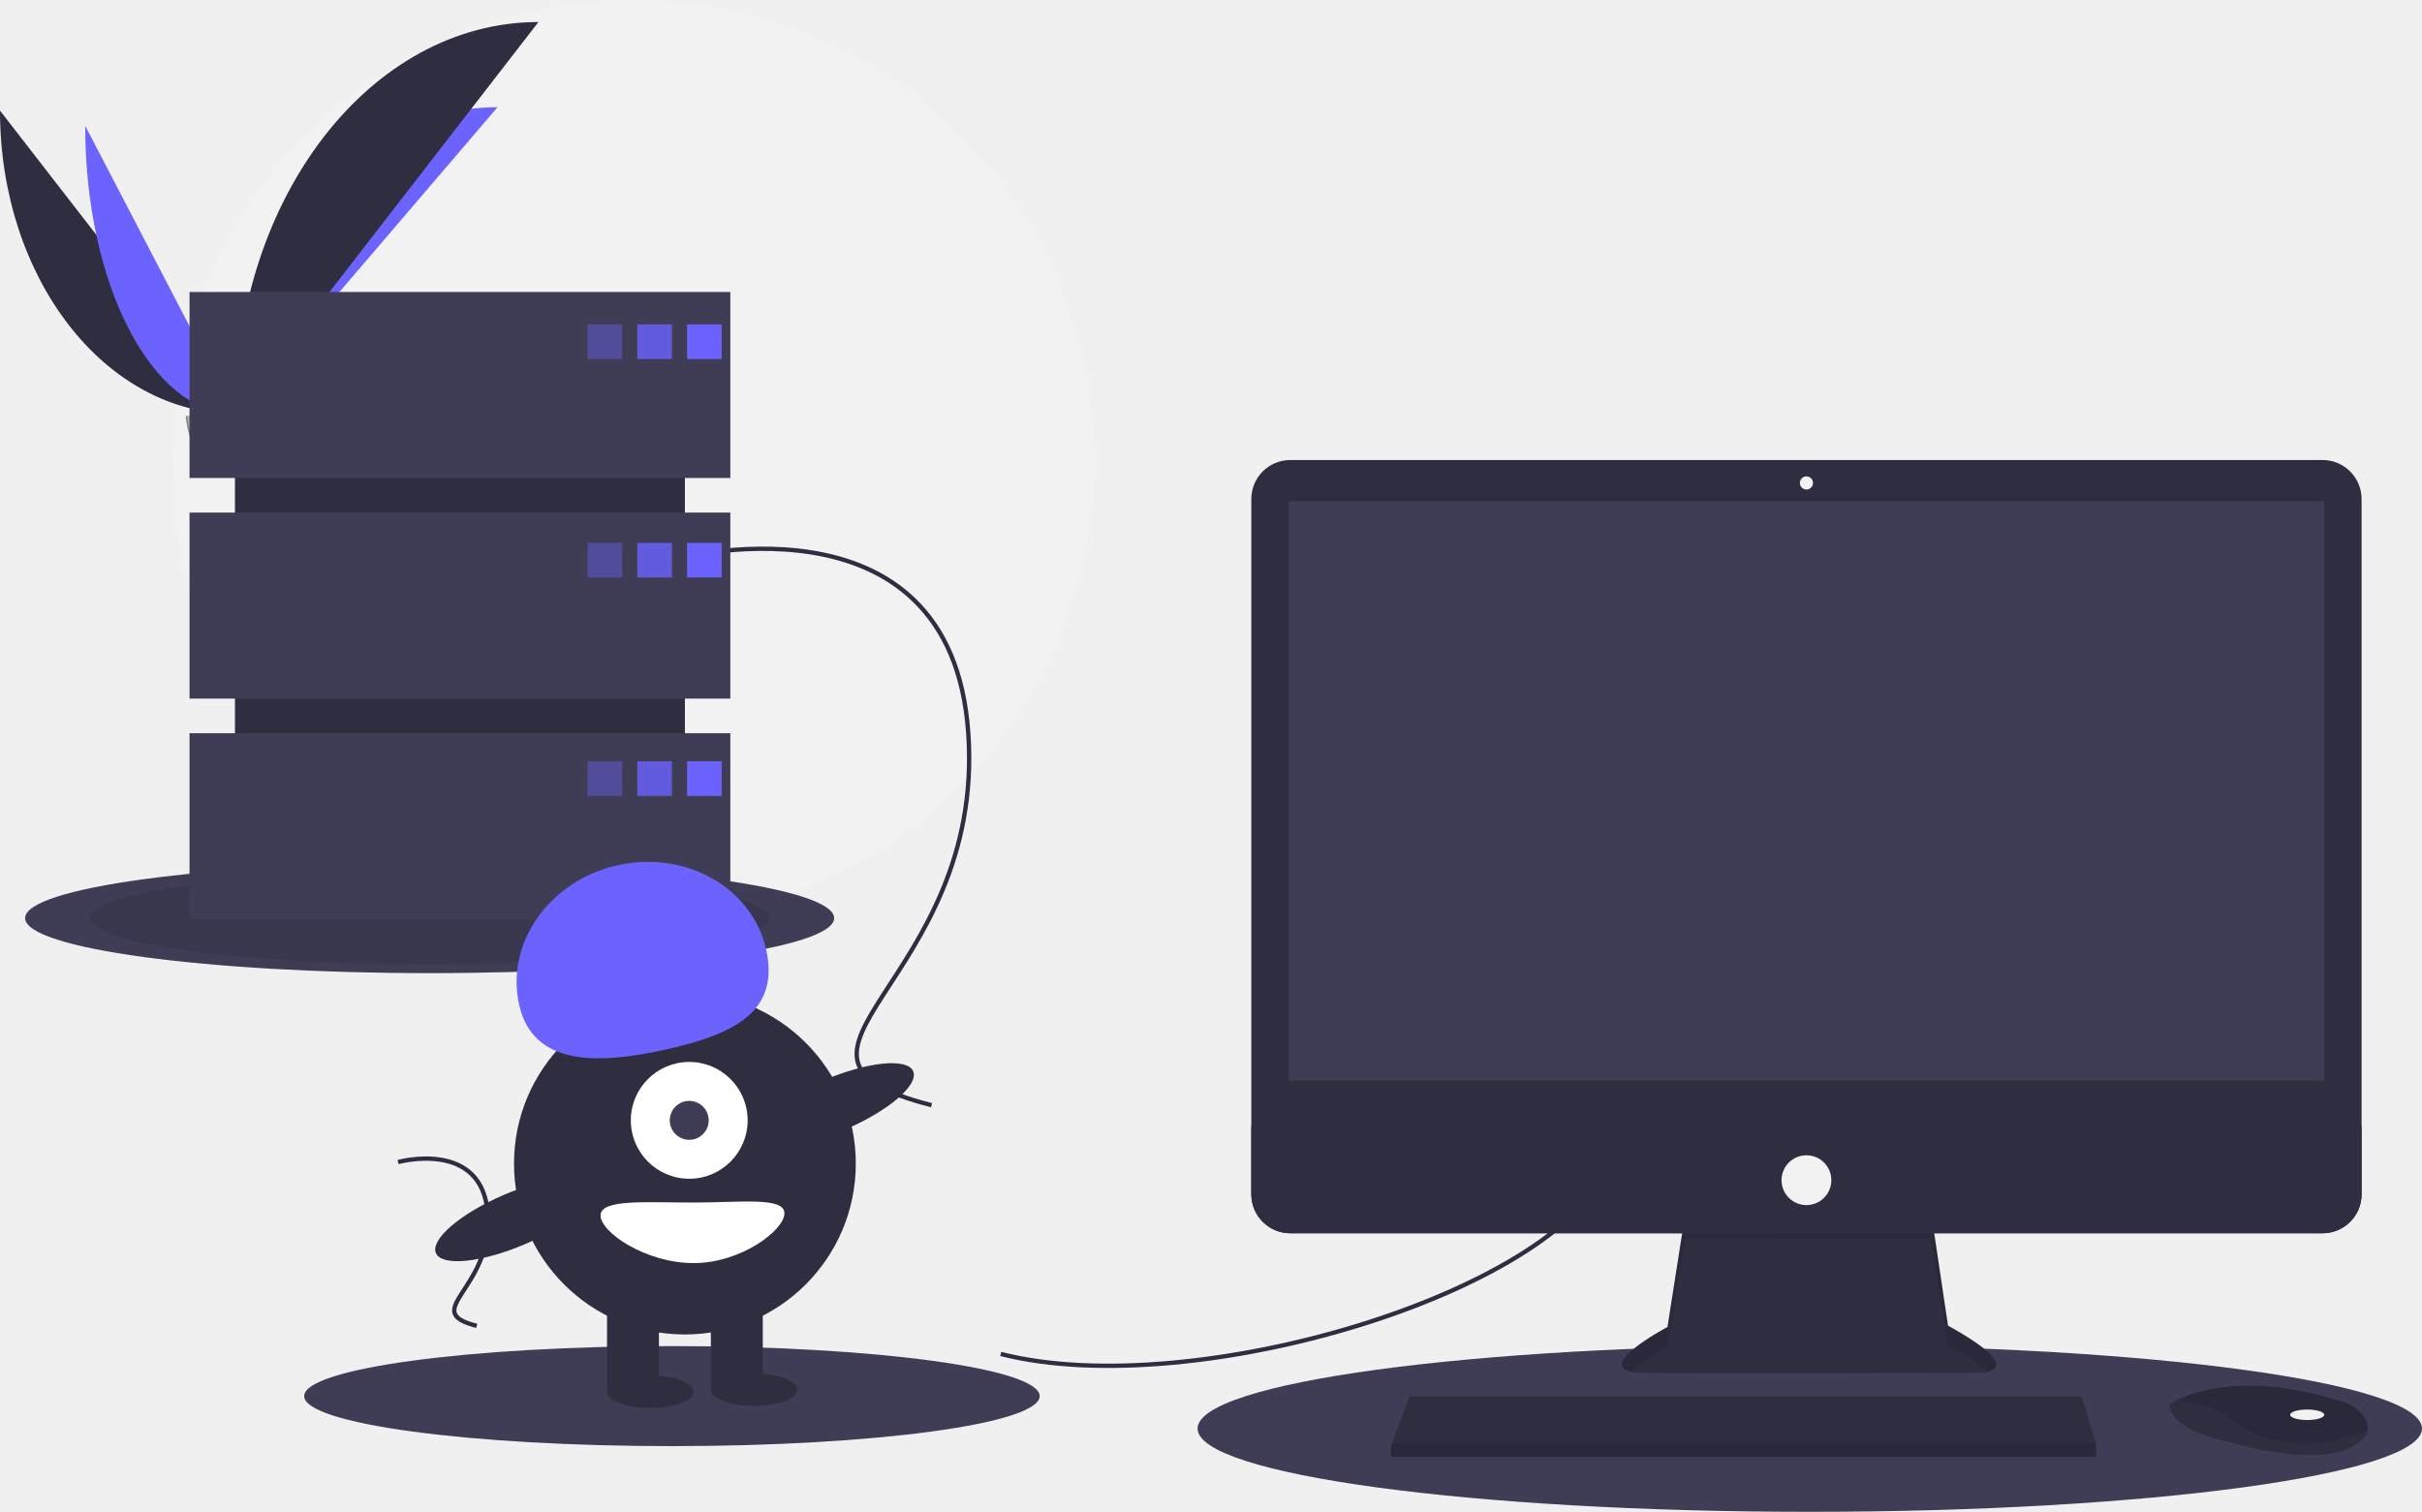
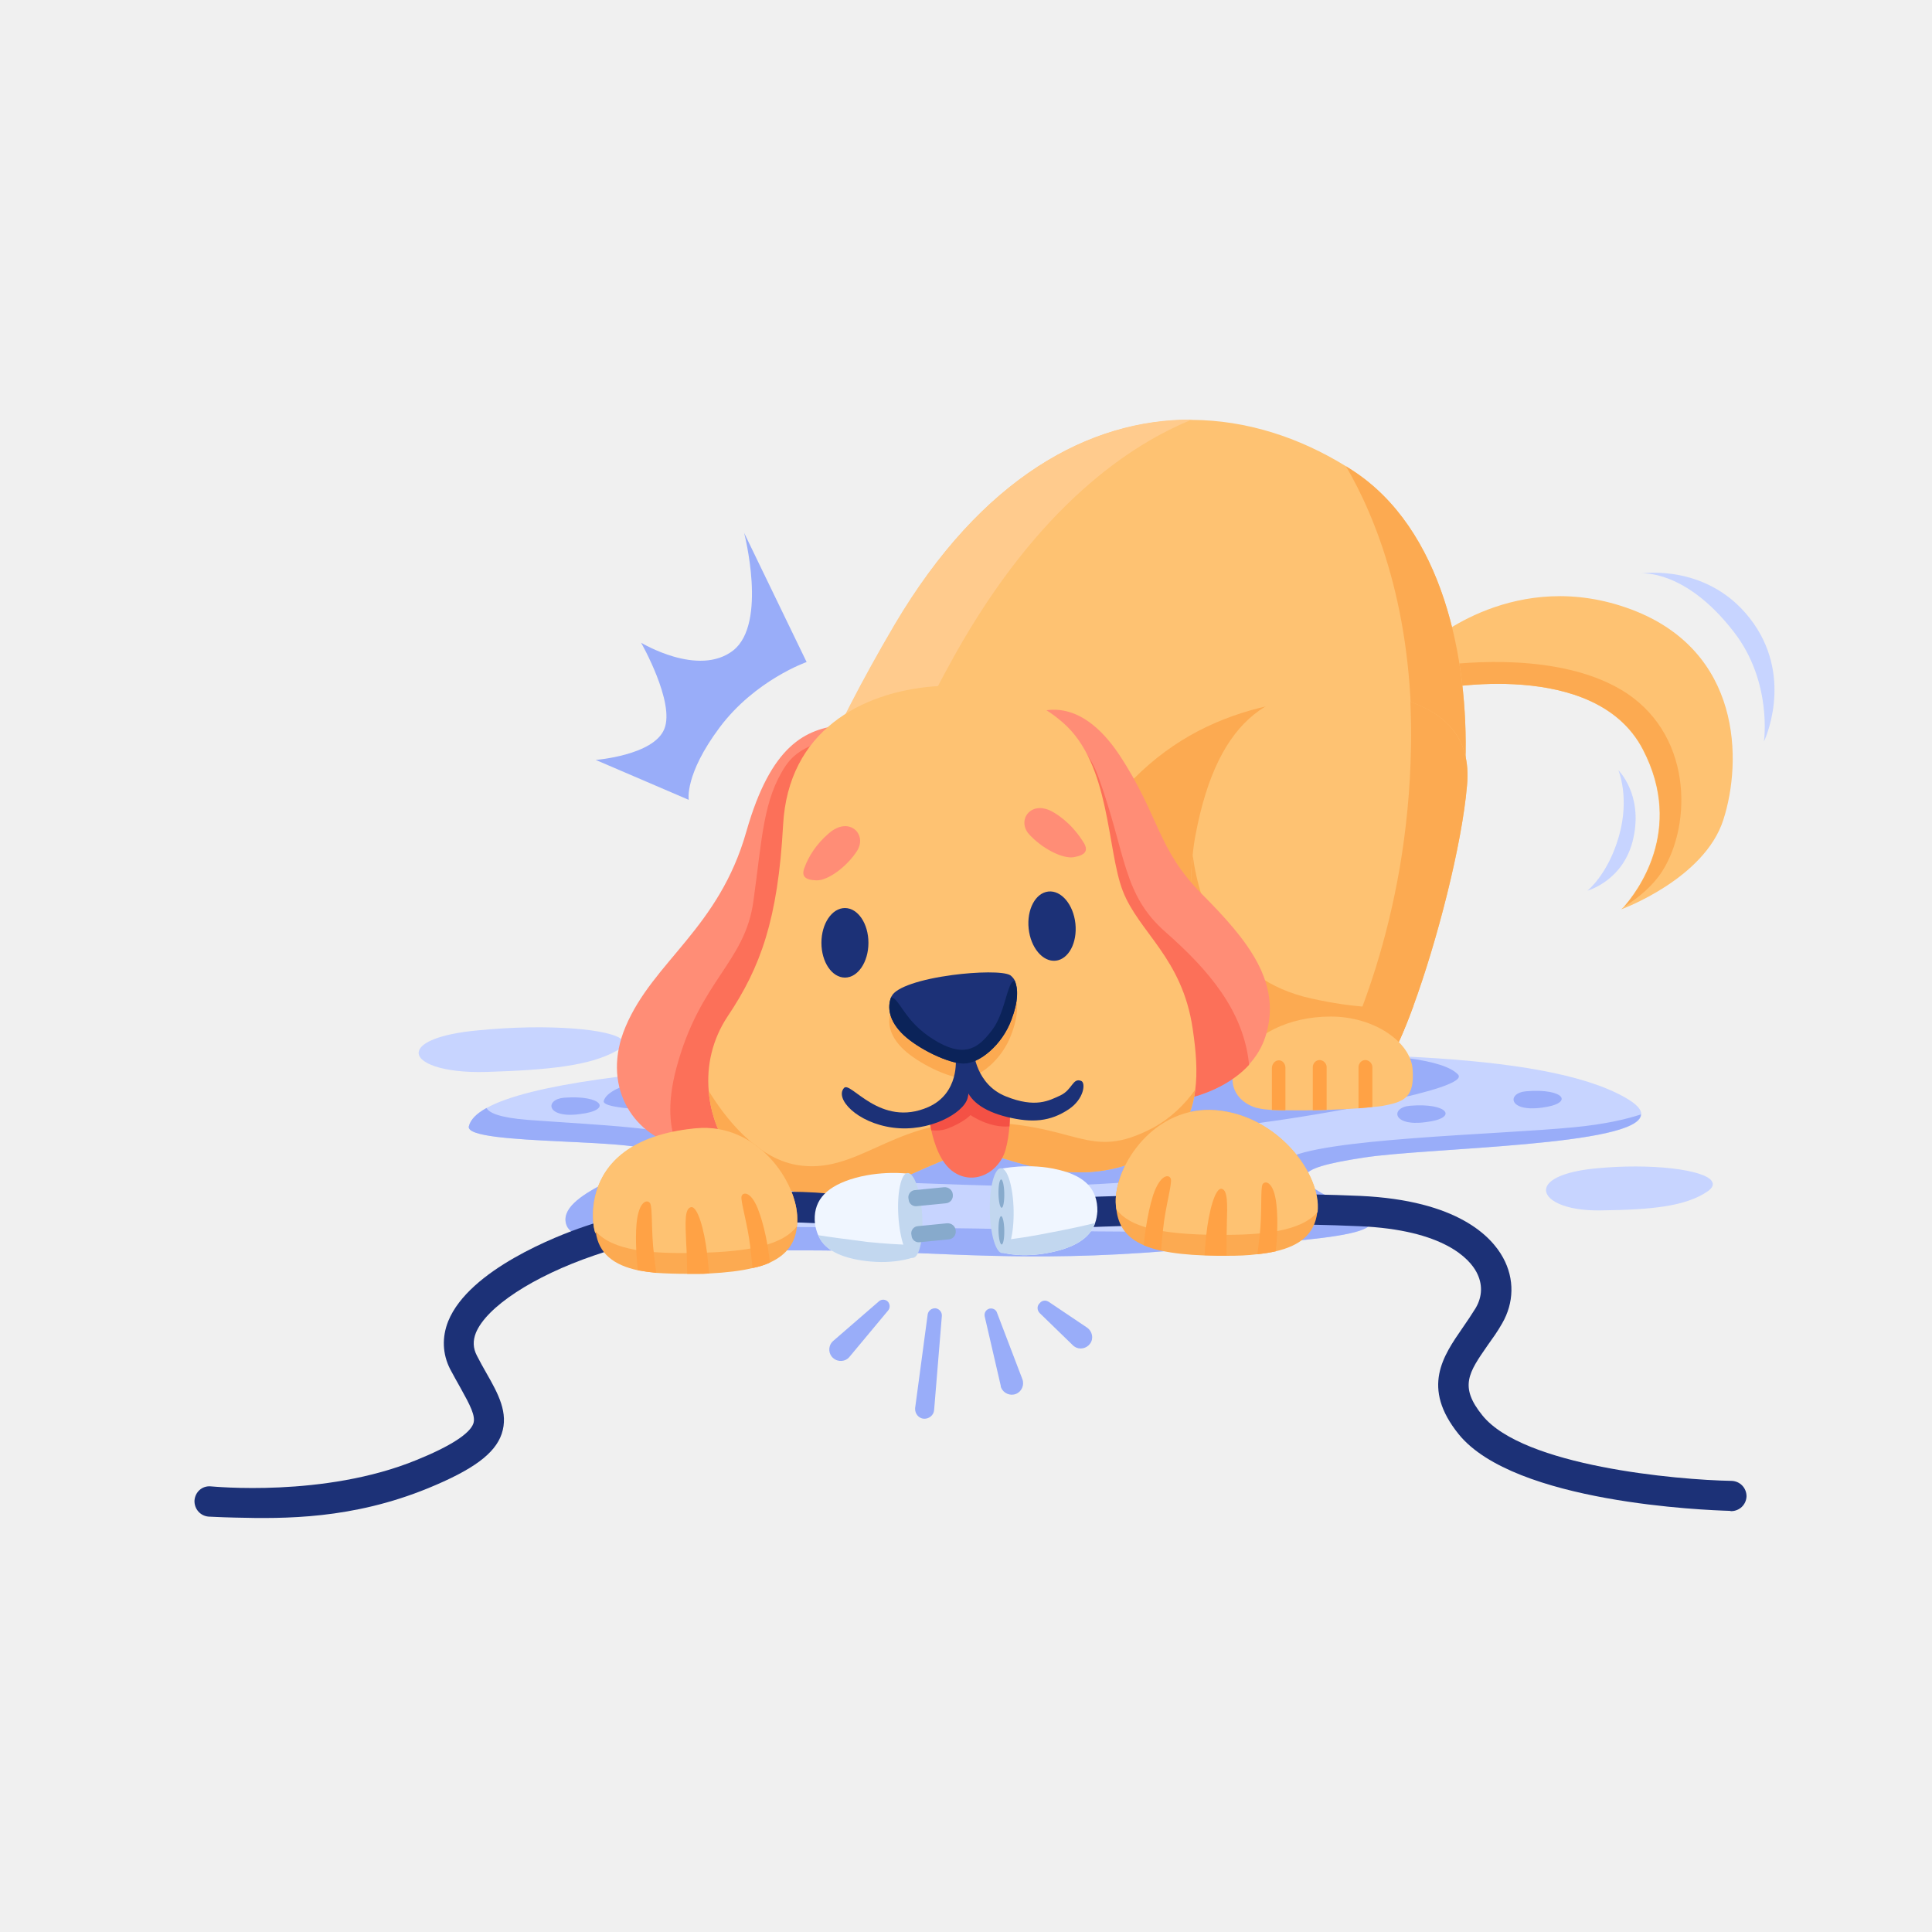
- <svg xmlns="http://www.w3.org/2000/svg" data-name="Layer 1" width="1119.609" height="699" viewBox="0 0 1119.609 699">
-   <circle cx="292.609" cy="213" r="213" fill="#f2f2f2" />
-   <path d="M31.391,151.642c0,77.498,48.618,140.208,108.701,140.208" transform="translate(-31.39089 -100.5)" fill="#2f2e41" />
-   <path d="M140.092,291.851c0-78.369,54.255-141.784,121.304-141.784" transform="translate(-31.39089 -100.5)" fill="#6c63ff" />
-   <path d="M70.775,158.668c0,73.615,31.003,133.183,69.316,133.183" transform="translate(-31.39089 -100.5)" fill="#6c63ff" />
-   <path d="M140.092,291.851c0-100.138,62.71-181.168,140.208-181.168" transform="translate(-31.39089 -100.5)" fill="#2f2e41" />
-   <path d="M117.224,292.839s15.416-.475,20.061-3.783,23.713-7.258,24.866-1.953,23.167,26.388,5.763,26.529-40.439-2.711-45.076-5.535S117.224,292.839,117.224,292.839Z" transform="translate(-31.39089 -100.5)" fill="#a8a8a8" />
-   <path d="M168.224,311.785c-17.404.14-40.439-2.711-45.076-5.535-3.531-2.151-4.938-9.869-5.409-13.43-.326.014-.515.02-.515.02s.976,12.433,5.613,15.257,27.672,5.676,45.076,5.535c5.024-.041,6.759-1.828,6.664-4.475C173.879,310.756,171.963,311.755,168.224,311.785Z" transform="translate(-31.39089 -100.5)" opacity="0.2" />
-   <ellipse cx="198.609" cy="424.5" rx="187" ry="25.44" fill="#3f3d56" />
-   <ellipse cx="198.609" cy="424.5" rx="157" ry="21.359" opacity="0.1" />
-   <ellipse cx="836.609" cy="660.5" rx="283" ry="38.5" fill="#3f3d56" />
-   <ellipse cx="310.609" cy="645.5" rx="170" ry="23.127" fill="#3f3d56" />
-   <path d="M494,726.5c90,23,263-30,282-90" transform="translate(-31.39089 -100.5)" fill="none" stroke="#2f2e41" stroke-miterlimit="10" stroke-width="2" />
-   <path d="M341,359.5s130-36,138,80-107,149-17,172" transform="translate(-31.39089 -100.5)" fill="none" stroke="#2f2e41" stroke-miterlimit="10" stroke-width="2" />
-   <path d="M215.402,637.783s39.072-10.82,41.477,24.044-32.16,44.783-5.109,51.696" transform="translate(-31.39089 -100.5)" fill="none" stroke="#2f2e41" stroke-miterlimit="10" stroke-width="2" />
-   <path d="M810.096,663.74,802.218,714.035s-38.782,20.603-11.513,21.209,155.733,0,155.733,0,24.845,0-14.543-21.815l-7.878-52.719Z" transform="translate(-31.39089 -100.5)" fill="#2f2e41" />
-   <path d="M785.219,734.698c6.193-5.51,16.999-11.252,16.999-11.252l7.878-50.295,113.922.107,7.878,49.582c9.185,5.087,14.875,8.987,18.204,11.978,5.059-1.154,10.587-5.444-18.204-21.389l-7.878-52.719-113.922,3.03L802.218,714.035S769.63,731.35,785.219,734.698Z" transform="translate(-31.39089 -100.5)" opacity="0.1" />
-   <rect x="578.433" y="212.689" width="513.253" height="357.52" rx="18.046" fill="#2f2e41" />
-   <rect x="595.703" y="231.777" width="478.713" height="267.837" fill="#3f3d56" />
-   <circle cx="835.059" cy="223.293" r="3.03" fill="#f2f2f2" />
-   <path d="M1123.077,621.322V652.663a18.043,18.043,0,0,1-18.046,18.046H627.869A18.043,18.043,0,0,1,609.824,652.663V621.322Z" transform="translate(-31.39089 -100.5)" fill="#2f2e41" />
-   <polygon points="968.978 667.466 968.978 673.526 642.968 673.526 642.968 668.678 643.417 667.466 651.452 645.651 962.312 645.651 968.978 667.466" fill="#2f2e41" />
-   <path d="M1125.828,762.034c-.594,2.539-2.836,5.217-7.902,7.75-18.179,9.089-55.143-2.424-55.143-2.424s-28.48-4.848-28.48-17.573a22.725,22.725,0,0,1,2.497-1.485c7.643-4.044,32.984-14.021,77.918.422a18.739,18.739,0,0,1,8.541,5.597C1125.079,756.454,1126.507,759.157,1125.828,762.034Z" transform="translate(-31.39089 -100.5)" fill="#2f2e41" />
-   <path d="M1125.828,762.034c-22.251,8.526-42.084,9.162-62.439-4.975-10.265-7.126-19.591-8.89-26.59-8.756,7.643-4.044,32.984-14.021,77.918.422a18.739,18.739,0,0,1,8.541,5.597C1125.079,756.454,1126.507,759.157,1125.828,762.034Z" transform="translate(-31.39089 -100.5)" opacity="0.1" />
-   <ellipse cx="1066.538" cy="654.135" rx="7.878" ry="2.424" fill="#f2f2f2" />
-   <circle cx="835.059" cy="545.667" r="11.513" fill="#f2f2f2" />
-   <polygon points="968.978 667.466 968.978 673.526 642.968 673.526 642.968 668.678 643.417 667.466 968.978 667.466" opacity="0.1" />
-   <rect x="108.609" y="159" width="208" height="242" fill="#2f2e41" />
-   <rect x="87.609" y="135" width="250" height="86" fill="#3f3d56" />
-   <rect x="87.609" y="237" width="250" height="86" fill="#3f3d56" />
-   <rect x="87.609" y="339" width="250" height="86" fill="#3f3d56" />
-   <rect x="271.609" y="150" width="16" height="16" fill="#6c63ff" opacity="0.4" />
-   <rect x="294.609" y="150" width="16" height="16" fill="#6c63ff" opacity="0.8" />
-   <rect x="317.609" y="150" width="16" height="16" fill="#6c63ff" />
-   <rect x="271.609" y="251" width="16" height="16" fill="#6c63ff" opacity="0.4" />
-   <rect x="294.609" y="251" width="16" height="16" fill="#6c63ff" opacity="0.8" />
-   <rect x="317.609" y="251" width="16" height="16" fill="#6c63ff" />
-   <rect x="271.609" y="352" width="16" height="16" fill="#6c63ff" opacity="0.4" />
-   <rect x="294.609" y="352" width="16" height="16" fill="#6c63ff" opacity="0.8" />
-   <rect x="317.609" y="352" width="16" height="16" fill="#6c63ff" />
-   <circle cx="316.609" cy="538" r="79" fill="#2f2e41" />
-   <rect x="280.609" y="600" width="24" height="43" fill="#2f2e41" />
-   <rect x="328.609" y="600" width="24" height="43" fill="#2f2e41" />
-   <ellipse cx="300.609" cy="643.5" rx="20" ry="7.5" fill="#2f2e41" />
-   <ellipse cx="348.609" cy="642.5" rx="20" ry="7.5" fill="#2f2e41" />
-   <circle cx="318.609" cy="518" r="27" fill="#fff" />
-   <circle cx="318.609" cy="518" r="9" fill="#3f3d56" />
-   <path d="M271.367,565.032c-6.379-28.568,14.012-57.434,45.544-64.475s62.265,10.41,68.644,38.978-14.519,39.104-46.051,46.145S277.746,593.6,271.367,565.032Z" transform="translate(-31.39089 -100.5)" fill="#6c63ff" />
-   <ellipse cx="417.215" cy="611.344" rx="39.5" ry="12.4" transform="translate(-238.2867 112.9804) rotate(-23.17116)" fill="#2f2e41" />
-   <ellipse cx="269.215" cy="664.344" rx="39.5" ry="12.4" transform="translate(-271.0797 59.02084) rotate(-23.17116)" fill="#2f2e41" />
-   <path d="M394,661.5c0,7.732-19.909,23-42,23s-43-14.268-43-22,20.909-6,43-6S394,653.768,394,661.5Z" transform="translate(-31.39089 -100.5)" fill="#fff" />
+ <svg xmlns="http://www.w3.org/2000/svg" version="1.1" x="0px" y="0px" viewBox="0 0 600 600" enable-background="new 0 0 600 600" xml:space="preserve">
+   <g id="FLOOR">
+     <g id="XMLID_3_">
+       <g id="XMLID_131_">
+         <path id="XMLID_215_" fill="#C7D4FF" d="M419.6,375c20.2,8.9-12.7,10-56.9,13.5c-44.2,3.6-69.2,0.4-102.1-0.1     c-32.8-0.5-81.4,1.8-84.7-8c-3.4-9.8,24.1-16.4,26.6-21.9c2.4-5.4-58.4-2.4-56.9-8.7c0.5-2.1,2.4-4,5.5-5.7     c26.8-14.9,142.9-16.3,199.4-16.7c63-0.5,128.3-1.4,154.3,13.5c3.5,2,5,3.7,4.9,5.2c-0.4,9.8-66.4,10.3-86.1,13.4     C400.6,363,399.4,366.1,419.6,375z" />
+         <path id="XMLID_14_" fill="#99ADF9" d="M390,358.6c14.9,5.8-9.4,6.4-42,8.7c-32.7,2.2-51.2,0.2-75.4-0.2     c-24.3-0.4-60.1,1.1-62.6-5.3c-2.5-6.4,17.8-10.6,19.6-14.1c1.8-3.5-43.2-1.6-42.1-5.8c0.4-1.4,1.8-2.6,4-3.7     c19.8-9.6,105.6-10.3,147.3-10.6c46.5-0.3,105.1-3.4,114,6.1c4.3,4.6-45.4,12.9-60,14.8C375.9,350.8,375,352.8,390,358.6z" />
+         <path id="XMLID_211_" fill="#99ADF9" d="M419.6,375c20.2,8.9-12.7,10-56.9,13.5c-44.2,3.6-69.2,0.4-102.1-0.1     c-32.8-0.5-81.4,1.8-84.7-8c-3.4-9.8,24.1-16.4,26.6-21.9c2.4-5.4-58.4-2.4-56.9-8.7c0.5-2.1,2.4-4,5.5-5.7c0.8,1.5,4,3,12.9,3.7     c20.3,1.5,49,2.6,50.7,6.9c1.7,4.3-28.2,16.1-24.4,22.1c3.8,5.9,84.3,3.5,132.4,5.2c48.1,1.7,90.9-1.4,85.4-4.7     s-18.9-10.6-8.8-17.2c10.1-6.6,65.8-7.7,89.3-10c9.6-0.9,16.4-2.5,21-4c-0.4,9.8-66.4,10.3-86.1,13.4     C400.6,363,399.4,366.1,419.6,375z" />
+         <path id="XMLID_1_" fill="#99ADF9" d="M474,338.9c-6.1,0.5-5.6,6.5,4.8,5.1C489.1,342.7,485.9,337.9,474,338.9z" />
+         <path id="XMLID_4_" fill="#99ADF9" d="M437.9,343.4c-6.1,0.5-5.6,6.5,4.8,5.1C453.1,347.3,449.8,342.4,437.9,343.4z" />
+         <path id="XMLID_5_" fill="#99ADF9" d="M175.2,340.9c-6.1,0.5-5.6,6.5,4.8,5.1C190.4,344.8,187.1,340,175.2,340.9z" />
+         <path id="XMLID_6_" fill="#99ADF9" d="M207.8,361.6c-6.1,0.5-5.6,6.5,4.8,5.1C222.9,365.4,219.7,360.6,207.8,361.6z" />
+       </g>
+       <g id="XMLID_156_">
+         <path id="XMLID_228_" fill="#C7D4FF" d="M530.3,370c-6.9,4.7-17.5,5.7-33.2,5.9c-11.3,0.2-17.7-3.4-16.9-6.9     c0.6-2.6,5.3-5.1,14.9-6.1c17.9-1.8,34.3,0.4,36.5,3.9C532.3,367.8,531.9,368.9,530.3,370z" />
+       </g>
+       <g id="XMLID_194_">
+         <path id="XMLID_251_" fill="#C7D4FF" d="M191.7,326.2c-8.3,4.8-21.3,6.1-40.7,6.7c-13.9,0.4-21.9-3-20.9-6.5     c0.7-2.6,6.4-5.3,18.2-6.4c21.9-2.2,42.2-0.4,45.1,3.1C194.2,324,193.7,325,191.7,326.2z" />
+       </g>
+     </g>
+   </g>
+   <g id="EFFECT_1">
+     <path id="XMLID_125_" fill="#C7D4FF" d="M509.8,178.1c0,0,13.6-1.4,28.7,18.2c12,15.5,9.3,34,9.3,34s9.2-19-3.2-36.7   C531.3,174.7,509.8,178.1,509.8,178.1z" />
+   </g>
+   <g id="EFFECT_2">
+     <path id="XMLID_172_" fill="#C7D4FF" d="M502.6,239.2c0,0,3.6,8.4,0.2,20.4s-9.8,17-9.8,17s11.5-3.1,14.3-16.5   C510.2,246.6,502.6,239.2,502.6,239.2z" />
+   </g>
+   <g id="EFFECT_3">
+     <path id="XMLID_122_" fill="#99ADF9" d="M213.9,248.4c0,0-1.4-7.8,9.6-22.5s27-20.3,27-20.3l-19.4-40.1c0,0,7.3,28.1-3.4,36.5   c-10.8,8.4-28.6-2.4-28.6-2.4s10.6,18.6,7.2,26.8c-3.3,8.2-21.3,9.6-21.3,9.6L213.9,248.4z" />
+   </g>
+   <g id="EFFECT_4">
+     <g id="XMLID_185_">
+       <path id="XMLID_136_" fill="#99ADF9" d="M275.8,407l-12,14.4c-1.2,1.5-3.5,1.7-5,0.4c-1.5-1.2-1.7-3.5-0.4-5    c0.1-0.1,0.3-0.3,0.4-0.4l14.2-12.3c0.8-0.7,2.1-0.6,2.8,0.2C276.5,405.2,276.4,406.3,275.8,407z" />
+       <path id="XMLID_137_" fill="#99ADF9" d="M292.5,408.7l-2.4,29.2c-0.1,1.6-1.6,2.8-3.2,2.7c-1.6-0.1-2.8-1.6-2.7-3.2    c0,0,0-0.1,0-0.1l3.9-29.1c0.2-1.2,1.3-2,2.5-1.9C291.8,406.5,292.6,407.6,292.5,408.7z" />
+       <path id="XMLID_138_" fill="#99ADF9" d="M309.6,407.6l7.9,20.7c0.7,1.8-0.2,3.9-2,4.6c-1.8,0.7-3.9-0.2-4.6-2    c-0.1-0.1-0.1-0.3-0.1-0.5l-5-21.6c-0.2-1.1,0.4-2.1,1.5-2.4C308.3,406.2,309.3,406.7,309.6,407.6z" />
+       <path id="XMLID_139_" fill="#99ADF9" d="M325.7,404.3l11.9,8c1.6,1.1,2.1,3.3,1,4.9c-1.1,1.6-3.3,2.1-4.9,1    c-0.2-0.1-0.4-0.3-0.5-0.4l-10.3-10c-0.9-0.9-0.9-2.3,0-3.1C323.6,403.8,324.8,403.7,325.7,404.3z" />
+     </g>
+   </g>
+   <g id="TAIL">
+     <g id="XMLID_110_">
+       <path id="XMLID_112_" fill="#FEC272" d="M535.2,254.6c-5.9,18.4-31.7,27.8-31.7,27.8s0.3-0.3,0.8-0.8c0,0,0,0,0,0    c3.7-4.2,19-23.6,5.9-48.8c-14.8-28.6-63.7-18.8-63.7-18.8l-1.1-7.1l-1.2-7.4c0,0,26.6-23.7,62.5-10.2    C540.9,202.2,541.1,236.3,535.2,254.6z" />
+       <path id="XMLID_111_" fill="#FCAA51" d="M516.2,270.6c-2.8,4.4-7.2,8.1-11.8,11c3.7-4.2,19-23.6,5.9-48.8    c-14.8-28.6-63.7-18.8-63.7-18.8l-1.1-7.1c10.6-1.5,38.6-3.9,57.6,7.1C525.7,227.1,525.6,255.9,516.2,270.6z" />
+     </g>
+   </g>
+   <g id="BODY">
+     <g id="XMLID_9_">
+       <path id="XMLID_212_" fill="#FEC272" d="M455.1,236.5c-0.5,15.9-3.1,29.7-6.7,37.7c-7.7,17.4-13.1,27.3-24.4,36.1    c-4.2,3.3-9.2,6.4-15.5,9.7c-23.1,12.1-86,12.9-86,12.9c-2.5,0.2-5,0.4-7.5,0.5c-22.9,1.2-44.5-1.3-57.8-8.5    c-6.2-3.3-10.6-7.7-12.5-13.1c-6.3-18.4-8.6-46.5,33.2-117.7c26.9-45.8,60.5-63.9,92.3-63.7c16.9,0.1,33.2,5.4,47.8,14.4    c0.6,0.4,1.3,0.8,1.9,1.2C448.1,164.2,456.1,204.6,455.1,236.5z" />
+       <g id="XMLID_8_">
+         <path id="XMLID_169_" fill="#FFCB8D" d="M370.2,130.3c-18.8,7.6-47.7,26.5-73.9,73.5c-33.3,59.7-38.5,103.8-39.2,121     c-6.2-3.3-10.6-7.7-12.5-13.1c-6.3-18.4-8.6-46.5,33.2-117.7C304.9,148.2,338.5,130.1,370.2,130.3z" />
+         <path id="XMLID_167_" fill="#FCAA51" d="M455.1,236.5c-0.5,15.9-3.1,29.7-6.7,37.7c-10.6,23.8-16.8,33.6-39.9,45.7     c-23.1,12.1-86,12.9-86,12.9c-2.5,0.2-5,0.4-7.5,0.5c-0.7-9.5,1.7-22.3,7.3-39c17-51,44-69.8,74.5-75.7     C423.1,213.6,443.6,226.4,455.1,236.5z" />
+         <path id="XMLID_209_" fill="#FCAA51" d="M455.1,236.5c-0.5,15.9-3.1,29.7-6.7,37.7c-7.7,17.4-13.1,27.3-24.4,36.1     c7-19.4,13.7-46.1,14.3-78.3c0.7-42.6-11.1-71.5-20.3-87.2c0.6,0.4,1.3,0.8,1.9,1.2C448.1,164.2,456.1,204.6,455.1,236.5z" />
+       </g>
+     </g>
+   </g>
+   <g id="LEG">
+     <g id="XMLID_81_">
+       <g id="XMLID_87_">
+         <path id="XMLID_90_" fill="#FEC272" d="M455.6,243.9c-1.6,18.7-9.4,48.7-16.7,68.6c-2.9,7.9-5.7,14.3-8.1,17.6     c-4,5.7-11.8,8.2-19.6,8.7c-8.2,0.6-16.5-0.8-20.3-2.9c-7-3.7-24.4-35.6-20.5-70.4c0.2-2.1,0.5-4.2,0.9-6.3     c7-37.1,24.4-47.5,50.8-44.6c5.2,0.6,10.7,1.5,15.8,3.3C448.5,221.7,457,228.9,455.6,243.9z" />
+         <path id="XMLID_89_" fill="#FCAA51" d="M438.9,312.5c-2.9,7.9-5.7,14.3-8.1,17.6c-8.2,11.7-32.4,9.8-39.9,5.9     c-7-3.7-24.4-35.6-20.5-70.4c2.2,16.1,10.2,38.7,36.9,44.5C420.2,313,430.6,313.4,438.9,312.5z" />
+         <path id="XMLID_88_" fill="#FCAA51" d="M455.6,243.9c-1.6,18.7-9.4,48.7-16.7,68.6c-2.9,7.9-5.7,14.3-8.1,17.6     c-4,5.7-11.8,8.2-19.6,8.7c7.9-14.2,26.1-52.9,27-106.9c0.1-4.8,0-9.5-0.2-14C448.5,221.7,457,228.9,455.6,243.9z" />
+       </g>
+       <g id="XMLID_82_">
+         <path id="XMLID_86_" fill="#FEC272" d="M430.1,343.3c-0.9,0.2-2.3,0.4-4,0.5c-1.3,0.1-2.7,0.3-4.3,0.4c-3,0.2-6.4,0.4-9.9,0.5     c-1.4,0-2.9,0.1-4.3,0.1c-3,0.1-5.9,0-8.6,0c-0.4,0-0.8,0-1.1,0c-1.1,0-2.2-0.1-3.1-0.1c-0.4,0-0.8-0.1-1.1-0.1     c-1.6-0.1-2.8-0.4-3.7-0.6c-6.1-1.9-9.8-7.9-5.1-15.2c4.7-7.3,14.9-13.1,28.4-13.1c13.5,0,24.8,7.9,25.4,16.4     C439.3,340.5,436.4,342.1,430.1,343.3z" />
+         <path id="XMLID_85_" fill="#FFA245" d="M412,331.4v13.3c-1.4,0-2.9,0.1-4.3,0.1v-13.4c0-1.2,1-2.2,2.1-2.2S412,330.2,412,331.4z" />
+         <path id="XMLID_84_" fill="#FFA245" d="M399.2,331.6v13.2c-0.4,0-0.8,0-1.1,0c-1.1,0-2.2-0.1-3.1-0.1v-13c0-1.3,1-2.4,2.1-2.4     C398.2,329.2,399.2,330.3,399.2,331.6z" />
+         <path id="XMLID_83_" fill="#FFA245" d="M426.2,331.4v12.4c-1.3,0.1-2.7,0.3-4.3,0.4v-12.8c0-1.2,1-2.2,2.1-2.2     S426.2,330.2,426.2,331.4z" />
+       </g>
+     </g>
+   </g>
+   <g id="EAR_1">
+     <g id="XMLID_160_">
+       <path id="XMLID_207_" fill="#FF8D76" d="M261.9,265.2c-8.2,17.2-2.3,59-8.2,71.9s-21.9,19.5-38.3,19.2c-1.8,0-3.5-0.3-5.2-0.7    c-13.8-3.4-23.6-18.7-15.9-36.8c8.6-20.3,29-30.5,37.5-60.6c7.7-27,18.5-31.8,29.5-33c3.7-0.4,6,1.2,7.3,4.1    C271.9,236.6,267.9,252.8,261.9,265.2z" />
+       <path id="XMLID_203_" fill="#FC7059" d="M261.9,265.2c-8.2,17.2-2.3,59-8.2,71.9s-21.9,19.5-38.3,19.2c-1.8,0-3.5-0.3-5.2-0.7    c-2.2-5.1-3.1-12.7-0.2-23.7c7.3-27.6,21.4-32.8,24-52.2c2.7-19.4,3-31.4,10-41.9c6.3-9.4,21.3-8.8,24.6-8.5    C271.9,236.6,267.9,252.8,261.9,265.2z" />
+     </g>
+   </g>
+   <g id="EAR_2">
+     <g id="XMLID_75_">
+       <path id="XMLID_77_" fill="#FF8D76" d="M393,321.9c-1.1,3.4-2.9,6.3-5.2,8.8c-9,9.8-25.4,13-35,11.4c-12-2-23.8-26.1-22.6-44    c1.2-17.9-11.7-41.4-14.9-53.1c-2.4-8.7-2-15.3,0.6-19.3c0.9-1.4,2.1-2.5,3.5-3.3c3.3-1.7,15.5-7,28.2,12    c12.6,19.1,11.7,29.3,25.8,43.4C387.5,292,398.3,305.2,393,321.9z" />
+       <path id="XMLID_76_" fill="#FC7059" d="M387.9,330.7c-9,9.8-25.4,13-35,11.4c-12-2-23.8-26.1-22.6-44    c1.2-17.9-11.7-41.4-14.9-53.1c-2.4-8.7-2-15.3,0.6-19.3c7.6-1.1,19.6,0.1,25.2,15.8c8.6,23.9,7.4,36.2,20.7,47.9    c13.3,11.7,24.3,24.4,26,41.1C387.9,330.6,387.9,330.6,387.9,330.7z" />
+     </g>
+   </g>
+   <g id="HEAD">
+     <g id="XMLID_198_">
+       <path id="XMLID_218_" fill="#FEC272" d="M371.2,338.4c-1.3,11-7.1,18.4-20.4,23.1c-19.9,7-38.4-2.3-45.7-3.5    c-7.5-1.3-18.8,5.9-30.2,9.9c-11.4,4.1-32.8,5.6-44.2-5.7c-6-6-9.9-14.5-10.6-23.4c-0.7-7.8,1.1-16,5.9-23.2    c10.2-15.2,15.6-30.1,17.2-59.4c1.6-29.3,24.4-41.1,46.3-43c6.9-0.6,26.1-1.6,40.7,11.3c14.7,12.9,13.5,39.3,18.5,52.2    c5,12.9,18.5,20.8,21.7,42.8C371.5,326.8,371.9,333,371.2,338.4z" />
+       <path id="XMLID_15_" fill="#FCAA51" d="M314.1,321.2c-2.9,7.9-10,13.6-14.8,13.6c-4.8,0-14.1-4.6-18.6-8.8    c-4.8-4.5-5.1-8.8-4-11.7c0-0.1,0.1-0.3,0.2-0.4c1.3-2.8,9.1-5.3,18.9-6.6c7.5-1,16-1.2,18,0.1c0.5,0.4,1,0.9,1.4,1.7    C316.2,311.4,316.3,315.4,314.1,321.2z" />
+       <path id="XMLID_216_" fill="#FCAA51" d="M371.2,338.4c-1.3,11-7.1,18.4-20.4,23.1c-19.9,7-38.4-2.3-45.7-3.5    c-7.5-1.3-18.8,5.9-30.2,9.9c-11.4,4.1-32.8,5.6-44.2-5.7c-6-6-9.9-14.5-10.6-23.4c4.7,7.7,14.5,20.8,27.4,23    c18.4,3.1,29.3-13.3,54.8-13.3c32.8,0,35.2,12.5,55.7,1.8C363.7,347.2,368,342.9,371.2,338.4z" />
+       <path id="XMLID_288_" fill="#FC7059" d="M313.5,349.8c-0.2,2.2-0.5,4.7-1.2,7.2c-1.9,7-9.7,11.3-16.1,7c-4.1-2.7-6.1-8.9-7-13.1    c-0.5-2.5-0.7-4.2-0.7-4.2l12.2-13l13,9C313.6,342.7,313.8,345.8,313.5,349.8z" />
+       <path id="XMLID_282_" fill="#F45145" d="M313.5,349.8c-6.3,0.6-12.1-3.5-12.1-3.5s-2.3,2.4-7.2,4.2c-1.6,0.6-3.4,0.7-5,0.5    c-0.5-2.5-0.7-4.2-0.7-4.2l12.2-13l13,9C313.6,342.7,313.8,345.8,313.5,349.8z" />
+       <path id="XMLID_193_" fill="#1C3177" d="M262.1,337.9c-2.9,3.3,4,10.8,15.2,12.3c11.3,1.5,22-4.5,23.2-9.2s0.1-12.2,0.1-12.2h-3.8    c0,0,1.2,10.7-8.5,15C273.3,350.4,264.1,335.5,262.1,337.9z" />
+       <path id="XMLID_195_" fill="#1C3177" d="M302.4,326.7c0,0,0.7,10.1,10,13.8c9.2,3.7,13.4,1.3,16.9-0.3c3.8-1.8,3.8-5.6,6.5-4.5    c1.4,0.6,0.9,5.6-3.9,8.8c-5.7,3.8-11.3,4.3-19.1,2.4c-7.8-1.9-12-5.4-13-9.7c-1-4.3-1.6-9.2-1.6-9.2L302.4,326.7z" />
+       <path id="XMLID_223_" fill="#1C3177" d="M314.1,316.7c-2.9,7.9-10,13.6-14.8,13.6c-4.8,0-14.1-4.6-18.6-8.8    c-4.8-4.5-5.1-8.8-4-11.7c0-0.1,0.1-0.3,0.2-0.4c1.3-2.8,9.1-5.3,18.9-6.6c7.5-1,16-1.2,18,0.1c0.5,0.4,1,0.9,1.4,1.7    C316.2,307,316.3,310.9,314.1,316.7z" />
+       <path id="XMLID_221_" fill="#0B2359" d="M314.1,316.7c-2.9,7.9-10,13.6-14.8,13.6c-4.8,0-14.1-4.6-18.6-8.8    c-4.8-4.5-5.1-8.8-4-11.7c0.5,0,1,0.2,1.5,0.8c2.4,2.6,4.5,8.2,13.2,13.1c8.8,4.9,12.8,1.3,16.7-3.8c3.9-5.1,4.6-13.9,6.5-15.1    c0.2-0.1,0.3-0.2,0.5-0.2C316.2,307,316.3,310.9,314.1,316.7z" />
+     </g>
+   </g>
+   <g id="EYE_1">
+     <ellipse id="XMLID_62_" fill="#1C3177" cx="262.4" cy="292.8" rx="7.3" ry="10.8" />
+   </g>
+   <g id="EYE_2">
+     <ellipse id="XMLID_200_" transform="matrix(0.9946 -0.1042 0.1042 0.9946 -28.1862 35.6075)" fill="#1C3177" cx="326.7" cy="287.6" rx="7.3" ry="10.8" />
+   </g>
+   <g id="EYEBROW_1">
+     <path id="XMLID_51_" fill="#FF8D76" d="M257.4,258.8c-4.1,3.5-6.4,7.5-7.5,10.5c-1.2,2.9,0.2,4,3.7,4.1c3.5,0.1,9.4-4.2,12.6-9.2   C269.4,259.1,263.7,253.3,257.4,258.8z" />
+   </g>
+   <g id="EYEBROW_2">
+     <path id="XMLID_214_" fill="#FF8D76" d="M327.4,252.4c4.6,2.8,7.4,6.5,9.1,9.2s0.4,4-3,4.6c-3.5,0.6-9.9-2.7-13.9-7.1   C315.6,254.7,320.3,248,327.4,252.4z" />
+   </g>
+   <g id="CABLE_1">
+     <g id="XMLID_39_">
+       <g id="XMLID_47_">
+         <path id="XMLID_48_" fill="#1C3177" d="M72.9,471.3c-4.6-0.1-7.6-0.3-8.1-0.3c-2.6-0.2-4.5-2.4-4.4-5c0.2-2.6,2.3-4.6,5-4.4     c0.5,0,35.3,3.6,64-8.2c10.6-4.3,16.5-8.2,17.6-11.3c0.8-2.3-1-5.7-4-11.1c-1-1.8-2.1-3.7-3.2-5.8c-2.4-4.7-2.6-9.9-0.6-14.9     c6.5-16,34-26.6,42.3-29.4c46.1-15.8,80.8-9.7,82.2-9.4c2.5,0.5,4.2,2.9,3.8,5.5c-0.5,2.6-2.9,4.2-5.5,3.8     c-0.3-0.1-33.9-5.9-77.5,9.1c-19,6.5-33.4,16-36.7,24c-1,2.5-0.9,4.8,0.3,7.1c1,1.9,2,3.8,3,5.5c3.6,6.3,6.9,12.3,4.7,18.8     c-2.1,6.2-9,11.2-22.9,16.9C109.4,471.8,88.5,471.7,72.9,471.3z" />
+       </g>
+       <g id="XMLID_40_">
+         <g id="XMLID_43_">
+           <path id="XMLID_46_" fill="#F0F6FF" d="M254.1,383.6c1.7,4,5.8,6.5,12.6,7.7c10.3,1.8,16.9-0.8,16.9-0.8l-0.2-3.8l-1.4-22.2      c0,0-8.8-1.2-18,1.8c-8.1,2.7-11.6,7.1-10.9,13.8C253.3,381.3,253.6,382.5,254.1,383.6z" />
+           <ellipse id="XMLID_45_" transform="matrix(-0.998 6.330085e-002 -6.330085e-002 -0.998 588.7142 736.2111)" fill="#C2D7EF" cx="282.7" cy="377.4" rx="3.7" ry="13.2" />
+           <path id="XMLID_44_" fill="#C2D7EF" d="M254.1,383.6c1.7,4,5.8,6.5,12.6,7.7c10.3,1.8,16.9-0.8,16.9-0.8l-0.2-3.8      c-4-0.2-9.1-0.5-14-1C262.4,384.8,257.2,384.1,254.1,383.6z" />
+         </g>
+         <path id="XMLID_42_" fill="#87AACC" d="M293.7,373.7l-9.1,0.9c-1.2,0.1-2.3-0.8-2.4-2l-0.1-0.6c-0.1-1.2,0.8-2.3,2-2.4l9.1-0.9     c1.4-0.1,2.6,0.9,2.7,2.2l0,0C296.1,372.4,295.1,373.6,293.7,373.7z" />
+         <path id="XMLID_41_" fill="#87AACC" d="M294.6,384.9l-9.1,0.9c-1.2,0.1-2.3-0.8-2.4-2l-0.1-0.6c-0.1-1.2,0.8-2.3,2-2.4l9.1-0.9     c1.4-0.1,2.6,0.9,2.7,2.2l0,0C297,383.6,296,384.8,294.6,384.9z" />
+       </g>
+     </g>
+   </g>
+   <g id="CABLE_2">
+     <g id="XMLID_2_">
+       <g id="XMLID_117_">
+         <path id="XMLID_254_" fill="#1C3177" d="M536.9,469.2c-6.8-0.2-66.6-2.4-83.9-23.8c-11.7-14.5-4.8-24.3,1.2-33     c1.4-2,2.8-4.1,4.1-6.2c2.1-3.6,2.2-7.5,0.2-11.2c-2.1-3.9-9.9-13.1-36.5-14.2c-38.1-1.7-87.5,0.4-88,0.5     c-2.6,0.1-4.8-1.9-4.9-4.5c-0.1-2.6,1.9-4.8,4.5-4.9c0.5,0,50.4-2.2,88.9-0.5c30.2,1.4,40.7,12.6,44.3,19.2     c3.6,6.6,3.4,14-0.3,20.4c-1.4,2.5-3,4.7-4.5,6.8c-5.9,8.5-8.9,12.8-1.6,21.8c12.7,15.7,60.2,20,77.4,20.3c0,0,0,0,0,0     c2.6,0.1,4.6,2.2,4.6,4.8c-0.1,2.6-2.2,4.6-4.8,4.6C537.3,469.2,537.1,469.2,536.9,469.2z" />
+       </g>
+       <g id="XMLID_178_">
+         <path id="XMLID_191_" fill="#F0F6FF" d="M340.1,379.8c-1.4,4.1-5.2,7-11.9,8.7c-10.1,2.6-16.9,0.5-16.9,0.5l-0.1-3.8l-0.4-22.2     c0,0,8.7-2,18,0.3c8.3,2,12.1,6.1,12,12.9C340.7,377.5,340.5,378.7,340.1,379.8z" />
+         <path id="XMLID_189_" fill="#C2D7EF" d="M340.1,379.8c-1.4,4.1-5.2,7-11.9,8.7c-10.1,2.6-16.9,0.5-16.9,0.5l-0.1-3.8     c4-0.5,9-1.2,13.9-2.2C332,381.7,337,380.6,340.1,379.8z" />
+         <ellipse id="XMLID_162_" transform="matrix(0.9998 -1.843259e-002 1.843259e-002 0.9998 -6.8779 5.7985)" fill="#C2D7EF" cx="311.1" cy="376" rx="3.7" ry="13.2" />
+         <ellipse id="XMLID_180_" transform="matrix(0.9998 -1.843267e-002 1.843267e-002 0.9998 -6.781 5.7947)" fill="#87AACC" cx="311" cy="370.7" rx="0.9" ry="4.4" />
+         <ellipse id="XMLID_182_" transform="matrix(0.9998 -1.843267e-002 1.843267e-002 0.9998 -6.9899 5.7983)" fill="#87AACC" cx="311" cy="382.1" rx="0.9" ry="4.4" />
+       </g>
+     </g>
+   </g>
+   <g id="RIGHT_ARM">
+     <g id="XMLID_23_">
+       <path id="XMLID_28_" fill="#FCAA51" d="M247.6,378.5c0,0.8,0,1.6-0.1,2.3c-0.5,5.1-3,8.8-8.4,11.3c-1.5,0.7-3.3,1.3-5.4,1.7    c-3.6,0.9-8.1,1.4-13.5,1.7c-1.2,0.1-2.5,0.1-3.9,0.1c-1,0-1.9,0-2.9,0c-3.4,0-6.6-0.1-9.6-0.3c-2-0.2-4-0.5-5.7-0.8    c-7.4-1.6-12.2-5.1-13.1-12l0,0c0.6,5.1-10.2-28.1,31.1-32C235.2,348.6,247.6,367.1,247.6,378.5z" />
+       <path id="XMLID_27_" fill="#FEC272" d="M247.6,378.5c0,0.8,0,1.6-0.1,2.3c-4,5.4-13.4,8-31.4,8.3c-14.3,0.3-25.8-0.7-31.1-6.7l0,0    c0.6,5.1-10.2-28.1,31.1-32C235.2,348.6,247.6,367.1,247.6,378.5z" />
+       <path id="XMLID_26_" fill="#FFA245" d="M203.8,395.3c-2-0.2-4-0.5-5.7-0.8c-0.3-2.7-0.9-9.2-0.4-14.6c0.7-7.1,3.4-7.5,4.2-6.2    c0.8,1.3,0.3,8.9,1.2,15.9C203.3,391.6,203.6,393.6,203.8,395.3z" />
+       <path id="XMLID_25_" fill="#FFA245" d="M239.1,392.1c-1.5,0.7-3.3,1.3-5.4,1.7c-0.2-1.9-0.4-4.2-0.7-6.6c-0.8-7-3.1-14.3-2.7-15.7    c0.4-1.4,3.2-1.7,5.5,5.1C238.1,382.9,239,391,239.1,392.1z" />
+       <path id="XMLID_24_" fill="#FFA245" d="M220.2,395.5c-1.2,0.1-2.5,0.1-3.9,0.1c-1,0-1.9,0-2.9,0c0-2.7-0.1-6.3-0.3-9.6    c-0.3-6.5-0.5-10.7,1.5-11.1c2-0.4,4.1,6.8,5,14.4C219.9,391.9,220.1,393.9,220.2,395.5z" />
+     </g>
+   </g>
+   <g id="LEFT_ARM">
+     <g id="XMLID_163_">
+       <path id="XMLID_176_" fill="#FCAA51" d="M346.5,373.3c0,0.8,0.1,1.6,0.2,2.3c0.6,5.1,3.1,8.8,8.5,11.1c1.6,0.7,3.4,1.2,5.4,1.7    c3.6,0.8,8.1,1.3,13.5,1.5c1.2,0,2.5,0.1,3.9,0.1c1,0,1.9,0,2.9,0c3.4,0,6.6-0.1,9.6-0.5c2-0.2,3.9-0.5,5.7-0.9    c7.3-1.7,12.1-5.2,12.9-12.2l0,0c1.3-11.8-12.4-30-31.5-31.6C358.5,343.2,346.3,361.8,346.5,373.3z" />
+       <path id="XMLID_171_" fill="#FEC272" d="M346.5,373.3c0,0.8,0.1,1.6,0.2,2.3c4.1,5.4,13.5,7.8,31.5,7.9c14.3,0.1,25.8-1.1,31-7.1    l0,0c1.3-11.8-12.4-30-31.5-31.6C358.5,343.2,346.3,361.8,346.5,373.3z" />
+       <path id="XMLID_170_" fill="#FFA245" d="M390.5,389.5c2-0.2,3.9-0.5,5.7-0.9c0.3-2.7,0.8-9.2,0.2-14.6c-0.8-7.1-3.5-7.5-4.3-6.2    c-0.7,1.3-0.1,8.9-0.9,15.9C391,385.8,390.7,387.7,390.5,389.5z" />
+       <path id="XMLID_165_" fill="#FFA245" d="M355.2,386.7c1.6,0.7,3.4,1.2,5.4,1.7c0.1-1.9,0.3-4.2,0.6-6.6c0.7-7,2.9-14.3,2.4-15.7    c-0.4-1.4-3.2-1.7-5.5,5.1C356.1,377.5,355.3,385.6,355.2,386.7z" />
+       <path id="XMLID_164_" fill="#FFA245" d="M374.1,389.8c1.2,0,2.5,0.1,3.9,0.1c1,0,1.9,0,2.9,0c0-2.7,0-6.3,0.1-9.6    c0.2-6.5,0.3-10.7-1.6-11.1c-2-0.4-4,6.9-4.8,14.5C374.3,386.3,374.2,388.3,374.1,389.8z" />
+     </g>
+   </g>
</svg>
